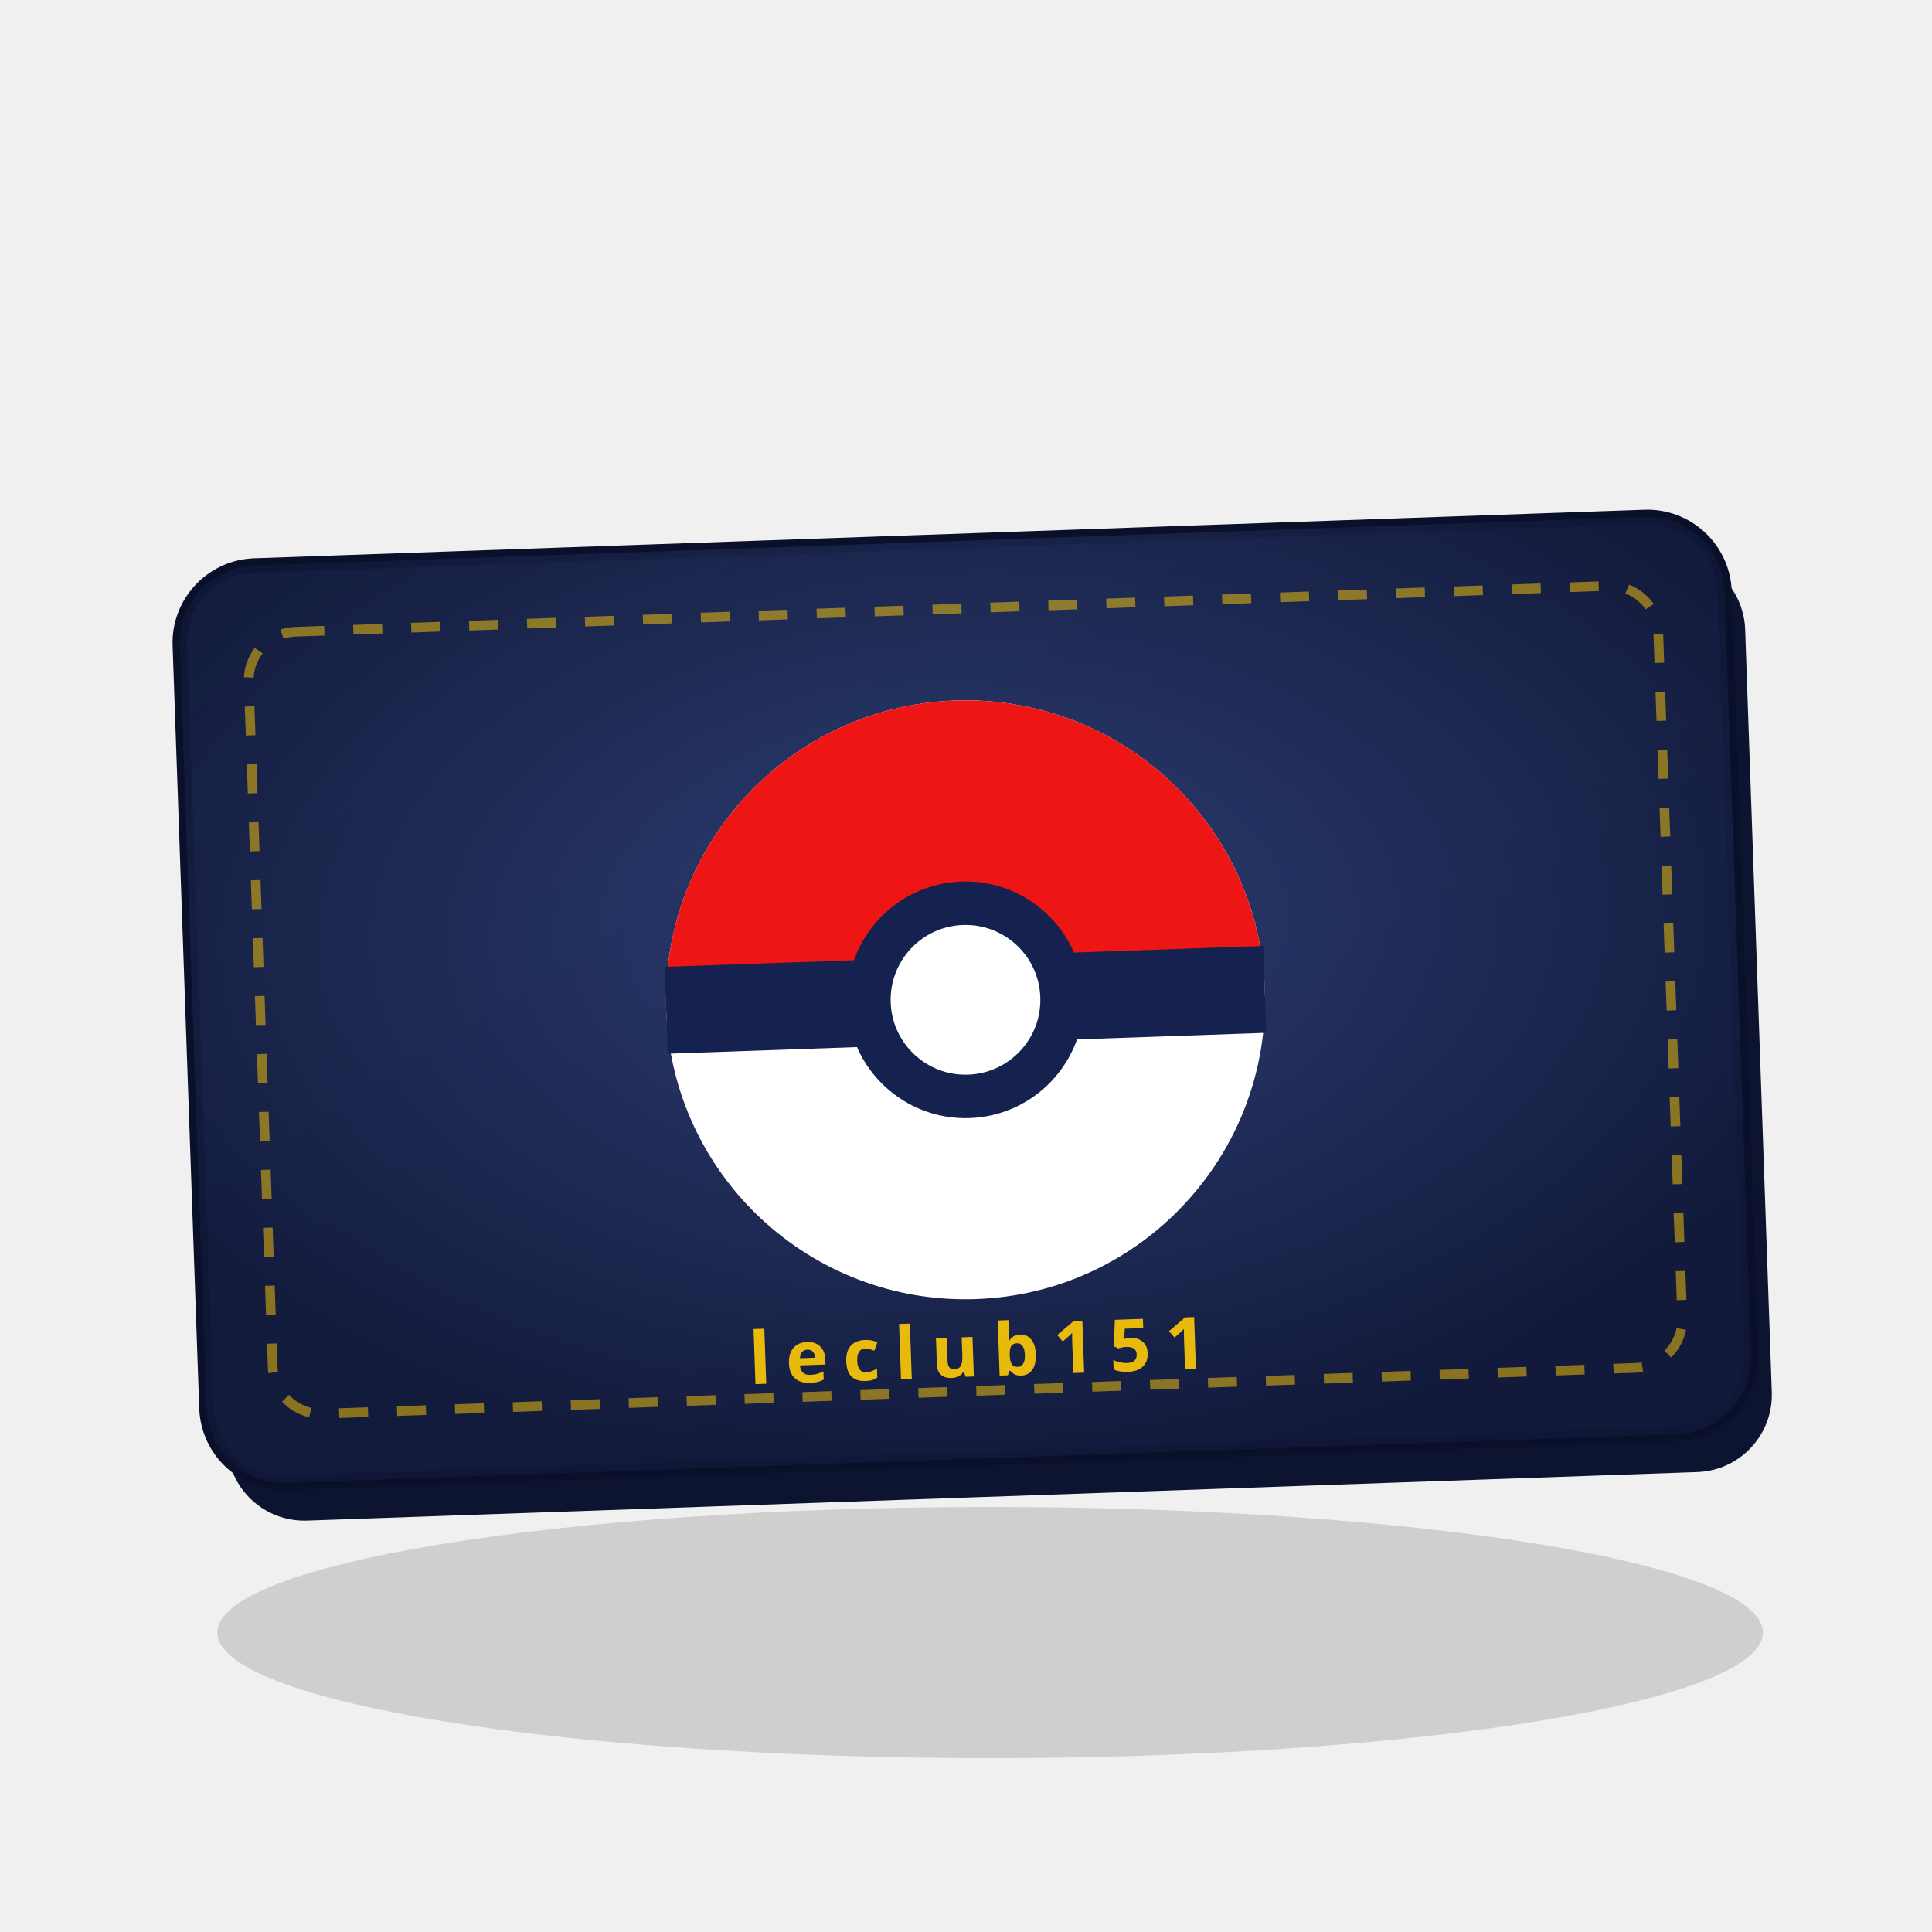
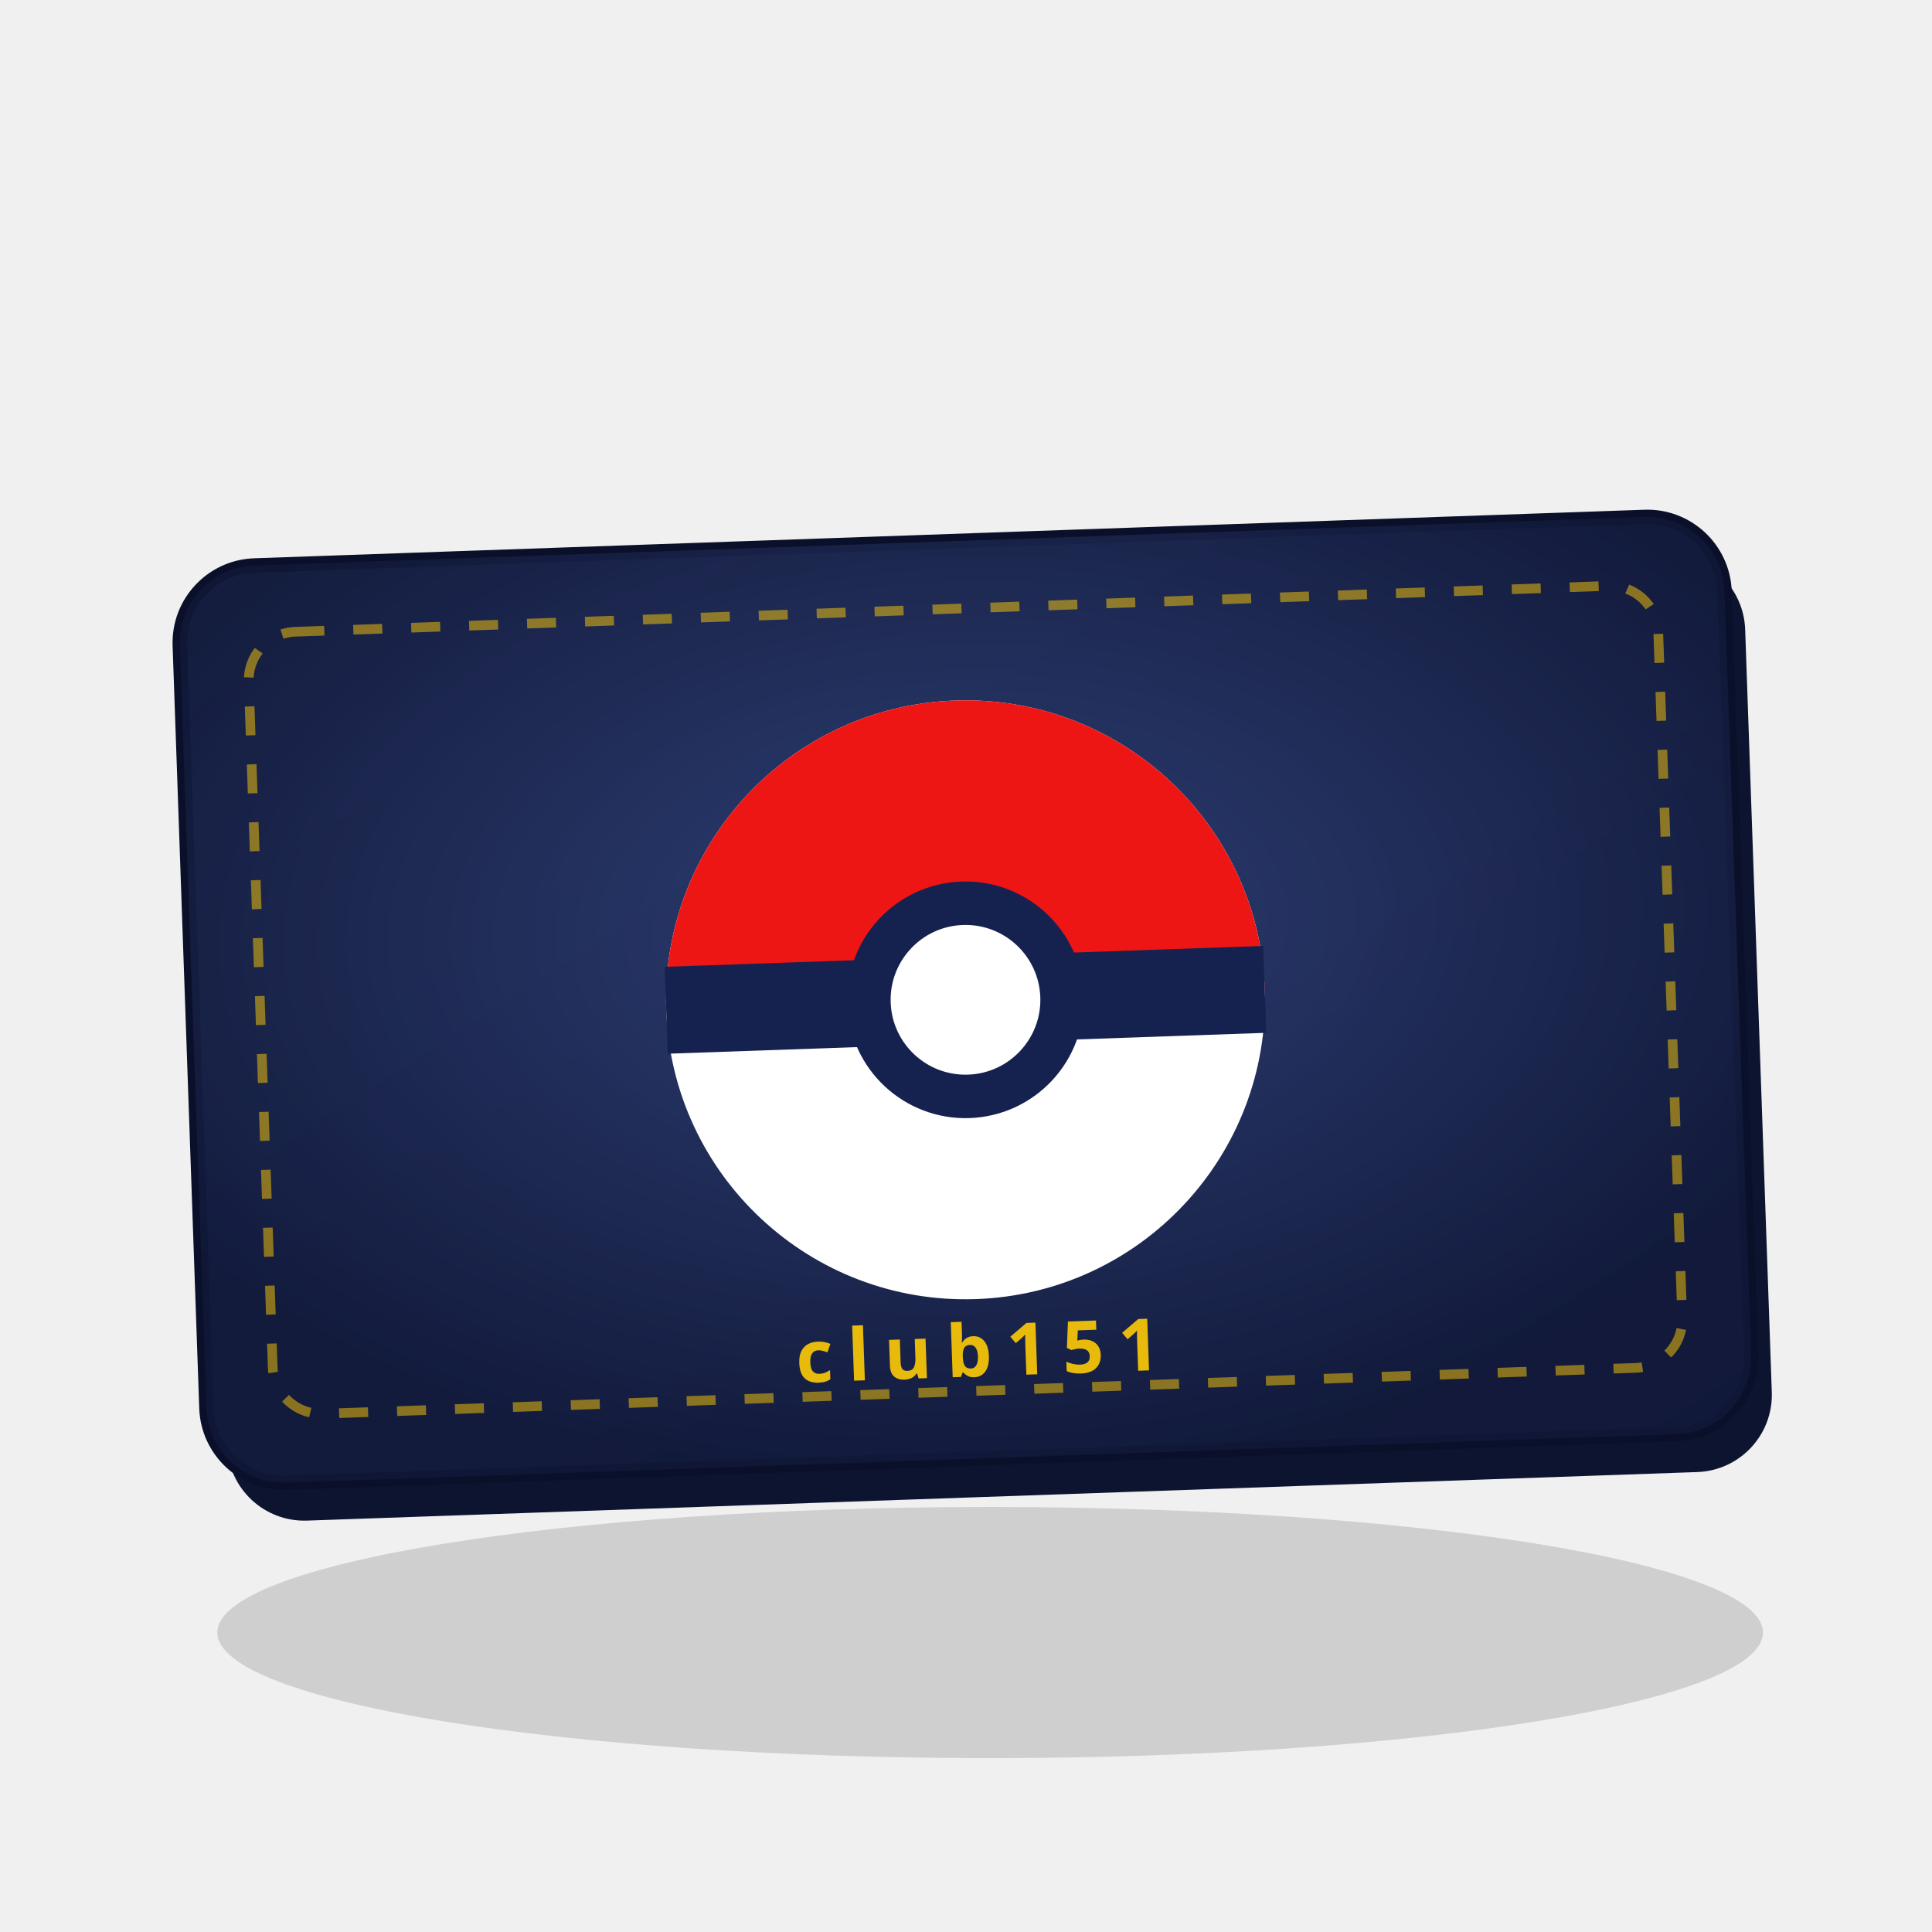
<svg xmlns="http://www.w3.org/2000/svg" viewBox="0 0 400 400" role="img" aria-label="Tapis de jeu Pokéball">
  <defs>
    <linearGradient id="p1" x1="0" y1="0" x2="1" y2="1">
      <stop offset="0" stop-color="#202c52" />
      <stop offset="1" stop-color="#11193a" />
    </linearGradient>
    <radialGradient id="pglow" cx="50%" cy="42%" r="60%">
      <stop offset="0" stop-color="#33457f" />
      <stop offset="1" stop-color="#11193a" />
    </radialGradient>
  </defs>
  <ellipse cx="205" cy="338" rx="160" ry="26" fill="#000" opacity=".14" />
  <g transform="rotate(-2 200 210)">
    <rect x="44" y="120" width="320" height="190" rx="16" fill="#0d1430" />
    <rect x="40" y="112" width="320" height="190" rx="16" fill="url(#p1)" stroke="#0a1029" stroke-width="3" />
    <rect x="40" y="112" width="320" height="190" rx="16" fill="url(#pglow)" opacity=".8" />
    <rect x="54" y="126" width="292" height="162" rx="10" fill="none" stroke="#ffcb05" stroke-width="2" opacity=".5" stroke-dasharray="6 6" />
    <g transform="translate(200 207)">
      <circle r="62" fill="#fff" />
      <path d="M-62 0 A62 62 0 0 1 62 0 Z" fill="#ee1515" />
      <rect x="-62" y="-9" width="124" height="18" fill="#15224f" />
      <circle r="20" fill="#fff" stroke="#15224f" stroke-width="9" />
    </g>
-     <text x="200" y="285" text-anchor="middle" font-family="Verdana,sans-serif" font-size="15" font-weight="bold" fill="#ffcb05" opacity=".9" letter-spacing="3">leclub151</text>
+     <text x="200" y="285" text-anchor="middle" font-family="Verdana,sans-serif" font-size="15" font-weight="bold" fill="#ffcb05" opacity=".9" letter-spacing="3">club151</text>
  </g>
</svg>
